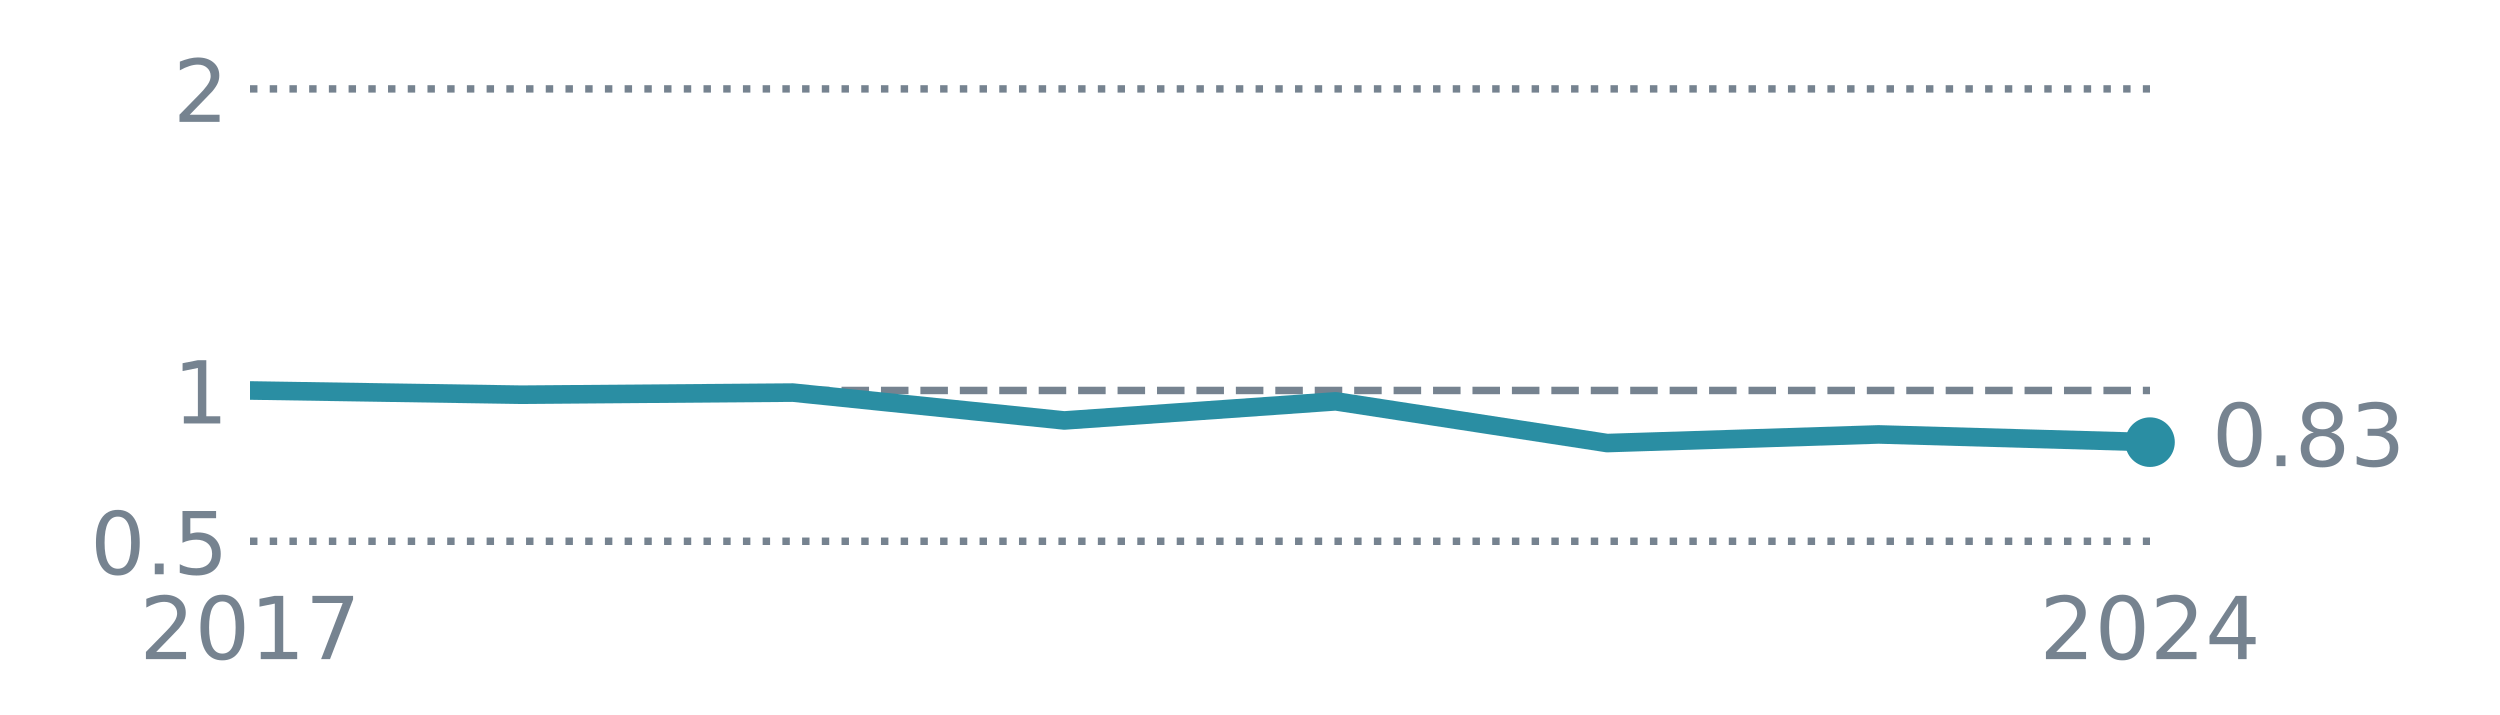
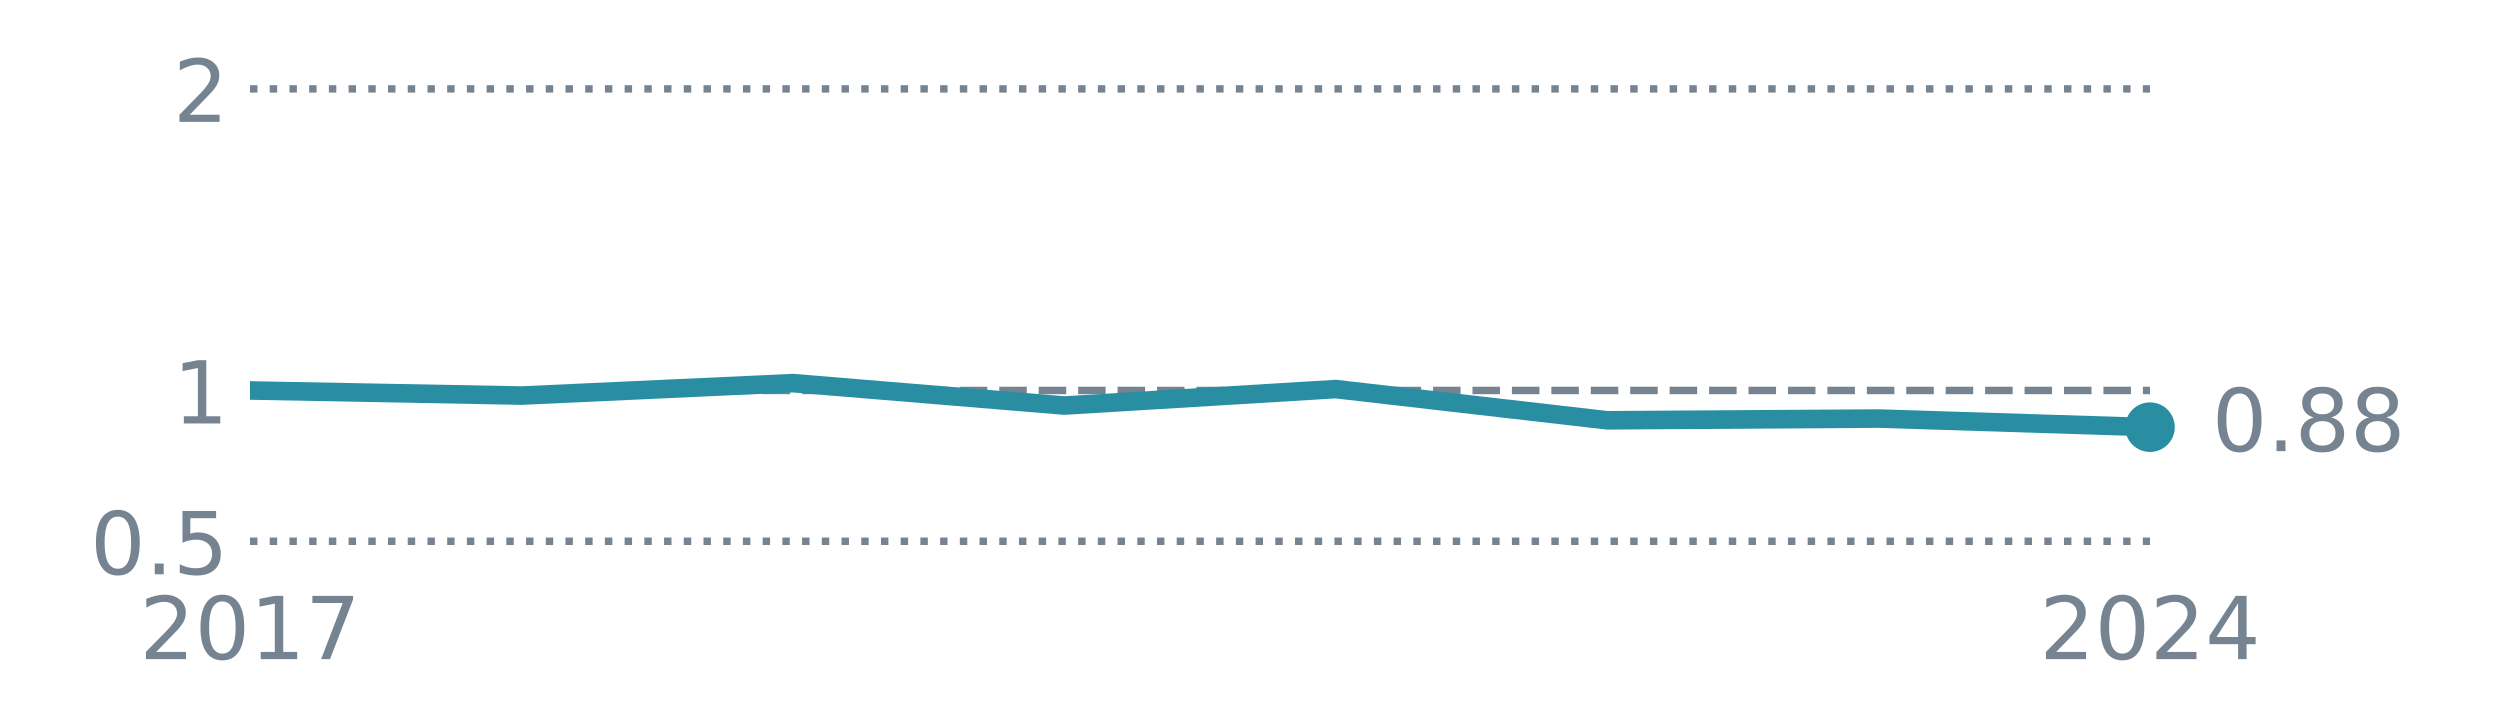
<svg xmlns="http://www.w3.org/2000/svg" xmlns:xlink="http://www.w3.org/1999/xlink" width="403.2pt" height="115.2pt" viewBox="0 0 403.2 115.2" version="1.1">
  <defs>
    <style type="text/css">*{stroke-linejoin: round; stroke-linecap: butt}</style>
  </defs>
  <g id="figure_1">
    <g id="patch_1">
      <path d="M 0 115.2  L 403.2 115.2  L 403.2 0  L 0 0  L 0 115.2  z " style="fill: none" />
    </g>
    <g id="axes_1">
      <g id="patch_2">
        <path d="M 40.32 92.16  L 346.752 92.16  L 346.752 4.608  L 40.32 4.608  L 40.32 92.16  z " style="fill: none" />
      </g>
      <g id="matplotlib.axis_1">
        <g id="xtick_1">
          <g id="line2d_1" />
          <g id="text_1">
            <text style="font-size: 14px; font-family: 'DejaVu Sans', 'Bitstream Vera Sans', 'Computer Modern Sans Serif', 'Lucida Grande', 'Verdana', 'Geneva', 'Lucid', 'Arial', 'Helvetica', 'Avant Garde', sans-serif; text-anchor: middle; fill: #768390" x="40.32" y="106.298" transform="rotate(-0 40.32 106.2978)">2017</text>
          </g>
        </g>
        <g id="xtick_2">
          <g id="line2d_2" />
          <g id="text_2">
            <text style="font-size: 14px; font-family: 'DejaVu Sans', 'Bitstream Vera Sans', 'Computer Modern Sans Serif', 'Lucida Grande', 'Verdana', 'Geneva', 'Lucid', 'Arial', 'Helvetica', 'Avant Garde', sans-serif; text-anchor: middle; fill: #768390" x="346.752" y="106.298" transform="rotate(-0 346.752 106.2978)">2024</text>
          </g>
        </g>
      </g>
      <g id="matplotlib.axis_2">
        <g id="ytick_1">
          <g id="line2d_3" />
          <g id="text_3">
            <text style="font-size: 14px; font-family: 'DejaVu Sans', 'Bitstream Vera Sans', 'Computer Modern Sans Serif', 'Lucida Grande', 'Verdana', 'Geneva', 'Lucid', 'Arial', 'Helvetica', 'Avant Garde', sans-serif; text-anchor: end; fill: #768390" x="36.82" y="92.615" transform="rotate(-0 36.82 92.61491)">0.5</text>
          </g>
        </g>
        <g id="ytick_2">
          <g id="line2d_4" />
          <g id="text_4">
            <text style="font-size: 14px; font-family: 'DejaVu Sans', 'Bitstream Vera Sans', 'Computer Modern Sans Serif', 'Lucida Grande', 'Verdana', 'Geneva', 'Lucid', 'Arial', 'Helvetica', 'Avant Garde', sans-serif; text-anchor: end; fill: #768390" x="36.82" y="68.295" transform="rotate(-0 36.82 68.29491)">1</text>
          </g>
        </g>
        <g id="ytick_3">
          <g id="line2d_5" />
          <g id="text_5">
            <text style="font-size: 14px; font-family: 'DejaVu Sans', 'Bitstream Vera Sans', 'Computer Modern Sans Serif', 'Lucida Grande', 'Verdana', 'Geneva', 'Lucid', 'Arial', 'Helvetica', 'Avant Garde', sans-serif; text-anchor: end; fill: #768390" x="36.82" y="19.655" transform="rotate(-0 36.82 19.65491)">2</text>
          </g>
        </g>
      </g>
      <g id="line2d_6">
        <path d="M 40.32 62.976  L 346.752 62.976  " clip-path="url(#p8a7cb4741d)" style="fill: none; stroke-dasharray: 4.44,1.92; stroke-dashoffset: 0; stroke: #768390; stroke-width: 1.2" />
      </g>
      <g id="line2d_7">
        <path d="M 40.32 87.296  L 346.752 87.296  " clip-path="url(#p8a7cb4741d)" style="fill: none; stroke-dasharray: 1.2,1.98; stroke-dashoffset: 0; stroke: #768390; stroke-width: 1.2" />
      </g>
      <g id="line2d_8">
        <path d="M 40.32 14.336  L 346.752 14.336  " clip-path="url(#p8a7cb4741d)" style="fill: none; stroke-dasharray: 1.2,1.98; stroke-dashoffset: 0; stroke: #768390; stroke-width: 1.2" />
      </g>
      <g id="line2d_9">
-         <path d="M 40.32 62.976  L 84.096 63.66  L 127.872 63.317  L 171.648 67.812  L 215.424 64.727  L 259.2 71.458  L 302.976 70.065  L 346.752 71.311  " clip-path="url(#p8a7cb4741d)" style="fill: none; stroke: #2a8ea3; stroke-width: 3; stroke-linecap: square" />
+         <path d="M 40.32 62.976  L 84.096 63.799  L 127.872 61.79  L 171.648 65.408  L 215.424 62.751  L 259.2 67.786  L 302.976 67.505  L 346.752 68.893  " clip-path="url(#p8a7cb4741d)" style="fill: none; stroke: #2a8ea3; stroke-width: 3; stroke-linecap: square" />
      </g>
      <g id="line2d_10">
        <defs>
          <path id="m6731a29278" d="M 0 3.5  C 0.928 3.5 1.819 3.131 2.475 2.475  C 3.131 1.819 3.5 0.928 3.5 0  C 3.5 -0.928 3.131 -1.819 2.475 -2.475  C 1.819 -3.131 0.928 -3.5 0 -3.5  C -0.928 -3.5 -1.819 -3.131 -2.475 -2.475  C -3.131 -1.819 -3.5 -0.928 -3.5 0  C -3.5 0.928 -3.131 1.819 -2.475 2.475  C -1.819 3.131 -0.928 3.5 0 3.5  z " style="stroke: #2a8ea3" />
        </defs>
        <g>
-           <use xlink:href="#m6731a29278" x="346.752" y="71.311" style="fill: #2a8ea3; stroke: #2a8ea3" />
+           <use xlink:href="#m6731a29278" x="346.752" y="68.893" style="fill: #2a8ea3; stroke: #2a8ea3" />
        </g>
      </g>
      <g id="text_6">
-         <text style="font-size: 14px; font-family: 'DejaVu Sans', 'Bitstream Vera Sans', 'Computer Modern Sans Serif', 'Lucida Grande', 'Verdana', 'Geneva', 'Lucid', 'Arial', 'Helvetica', 'Avant Garde', sans-serif; text-anchor: start; fill: #768390" x="356.752" y="75.174" transform="rotate(-0 356.752 75.17383)">0.83</text>
+         <text style="font-size: 14px; font-family: 'DejaVu Sans', 'Bitstream Vera Sans', 'Computer Modern Sans Serif', 'Lucida Grande', 'Verdana', 'Geneva', 'Lucid', 'Arial', 'Helvetica', 'Avant Garde', sans-serif; text-anchor: start; fill: #768390" x="356.752" y="72.756" transform="rotate(-0 356.752 72.75606)">0.88</text>
      </g>
    </g>
  </g>
  <defs>
    <clipPath id="p8a7cb4741d">
      <rect x="40.32" y="4.608" width="306.432" height="87.552" />
    </clipPath>
  </defs>
</svg>
